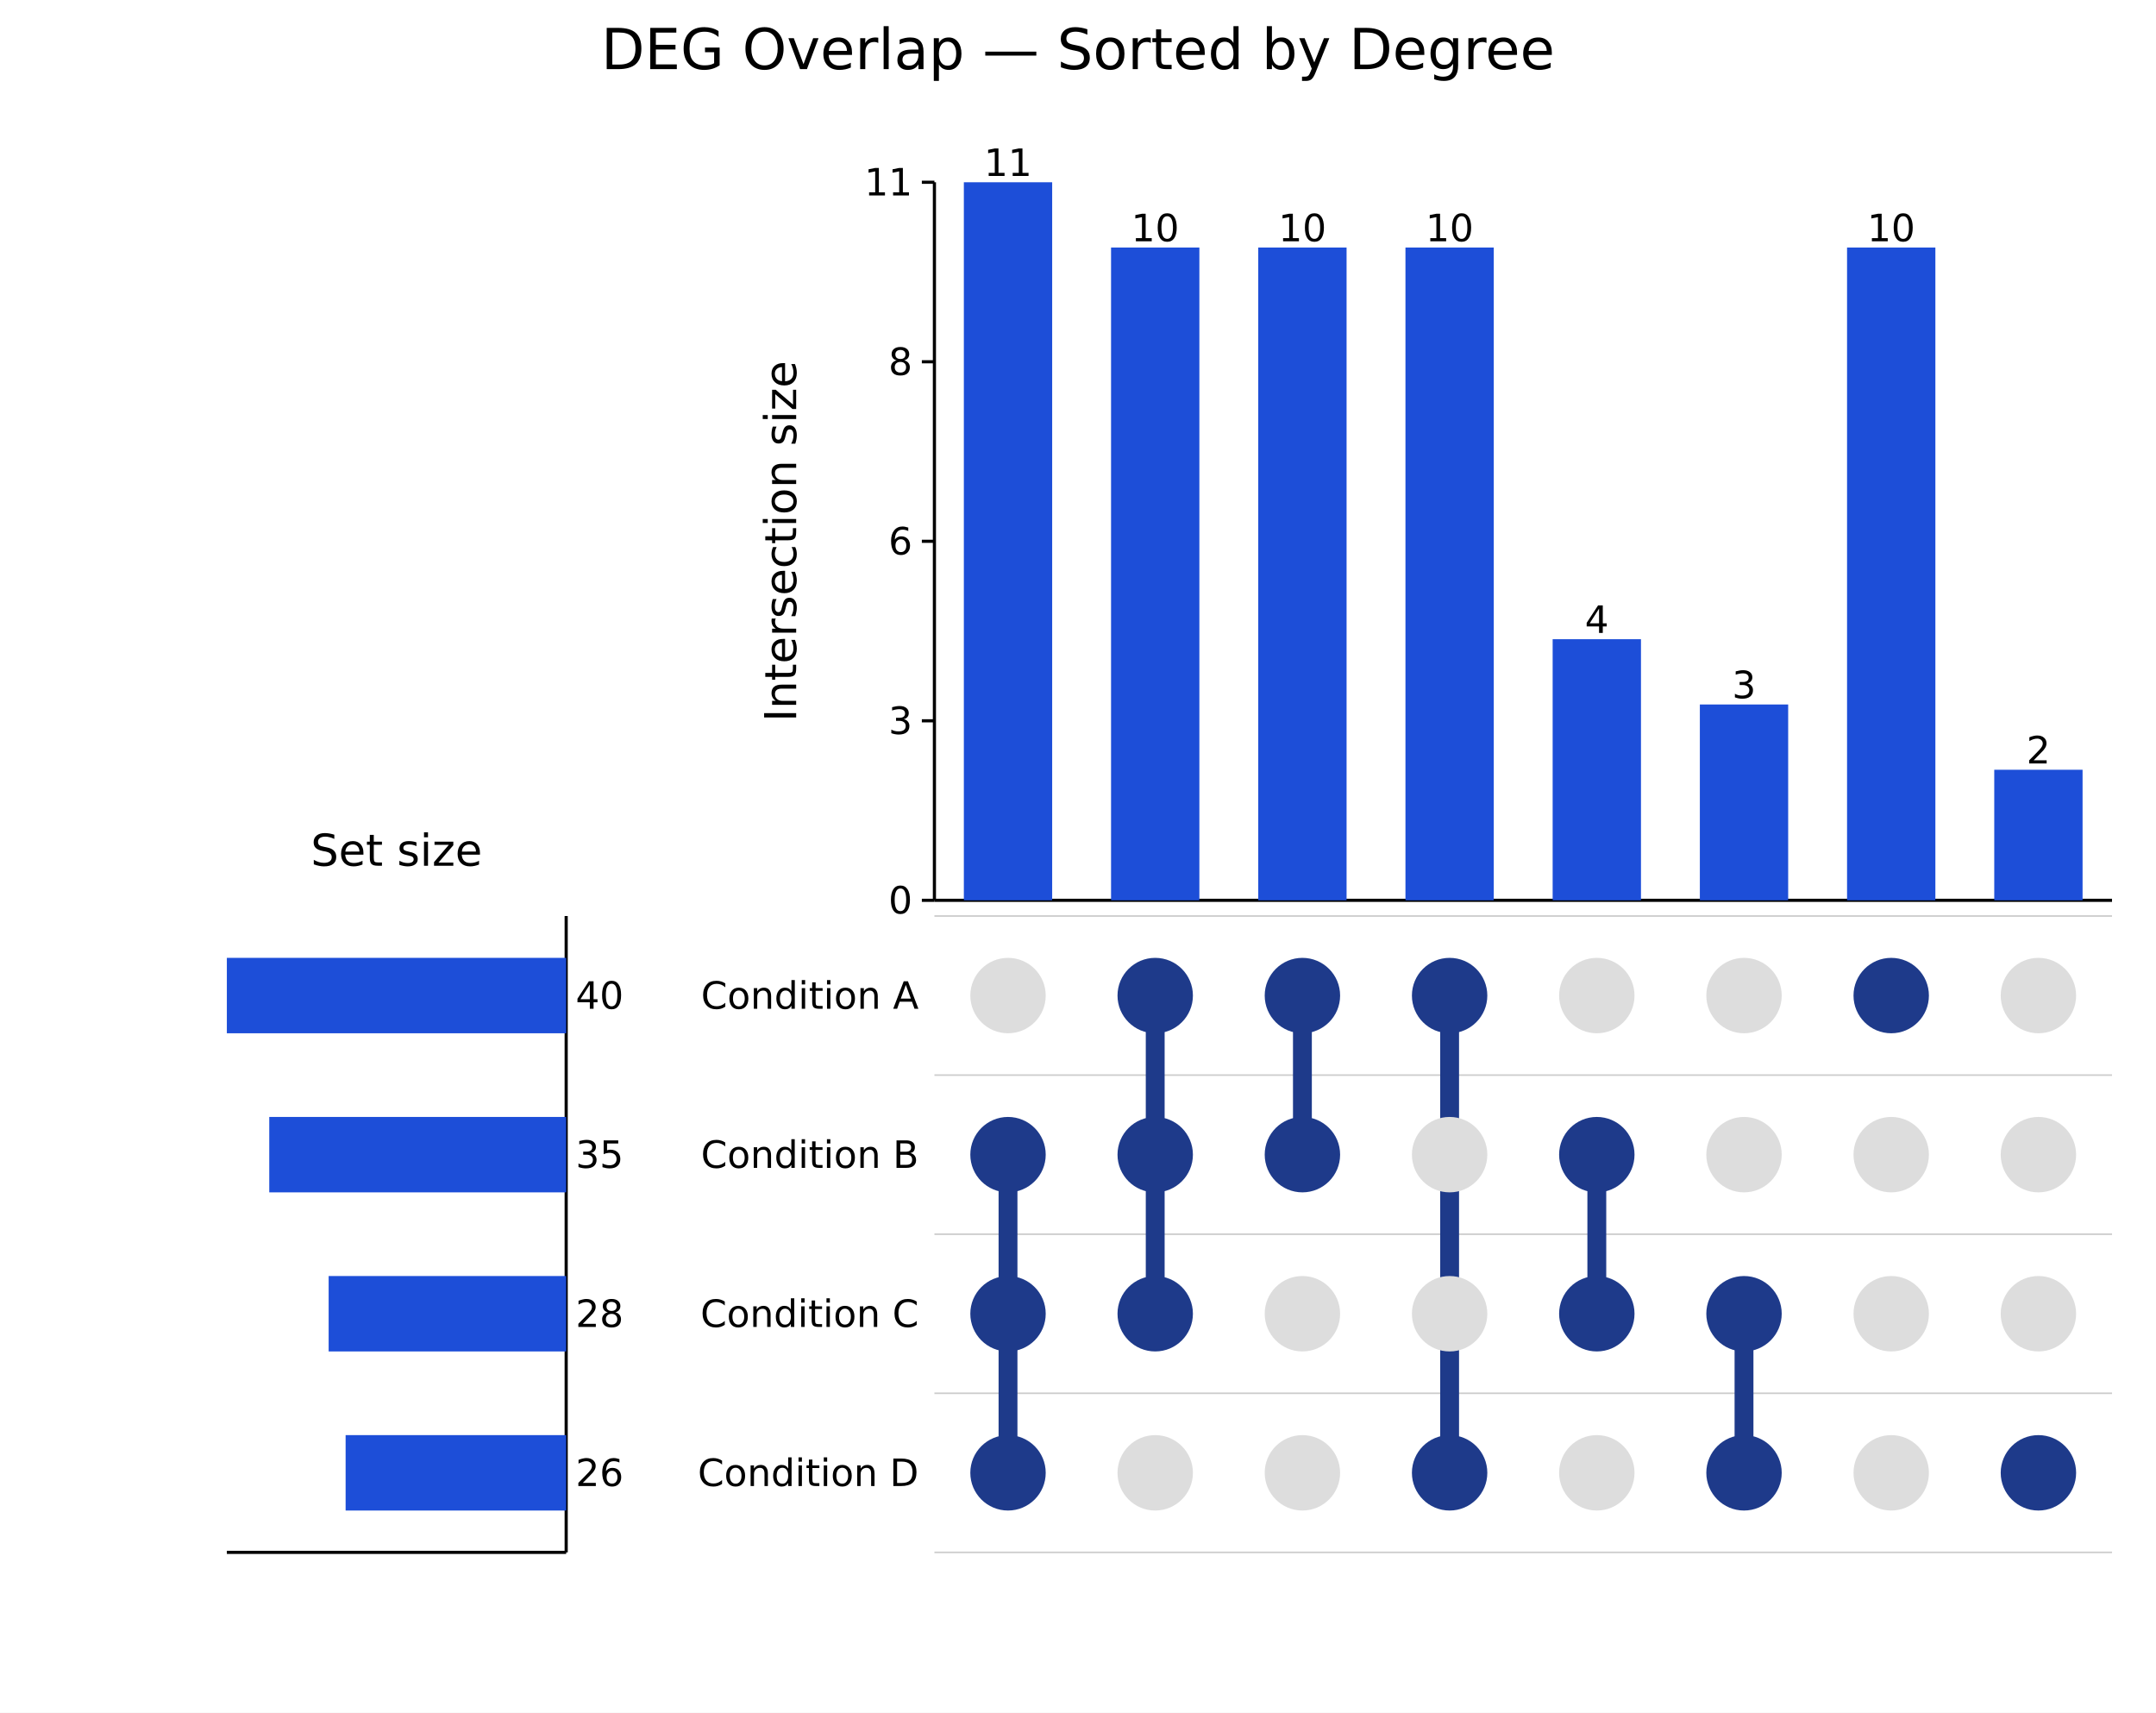
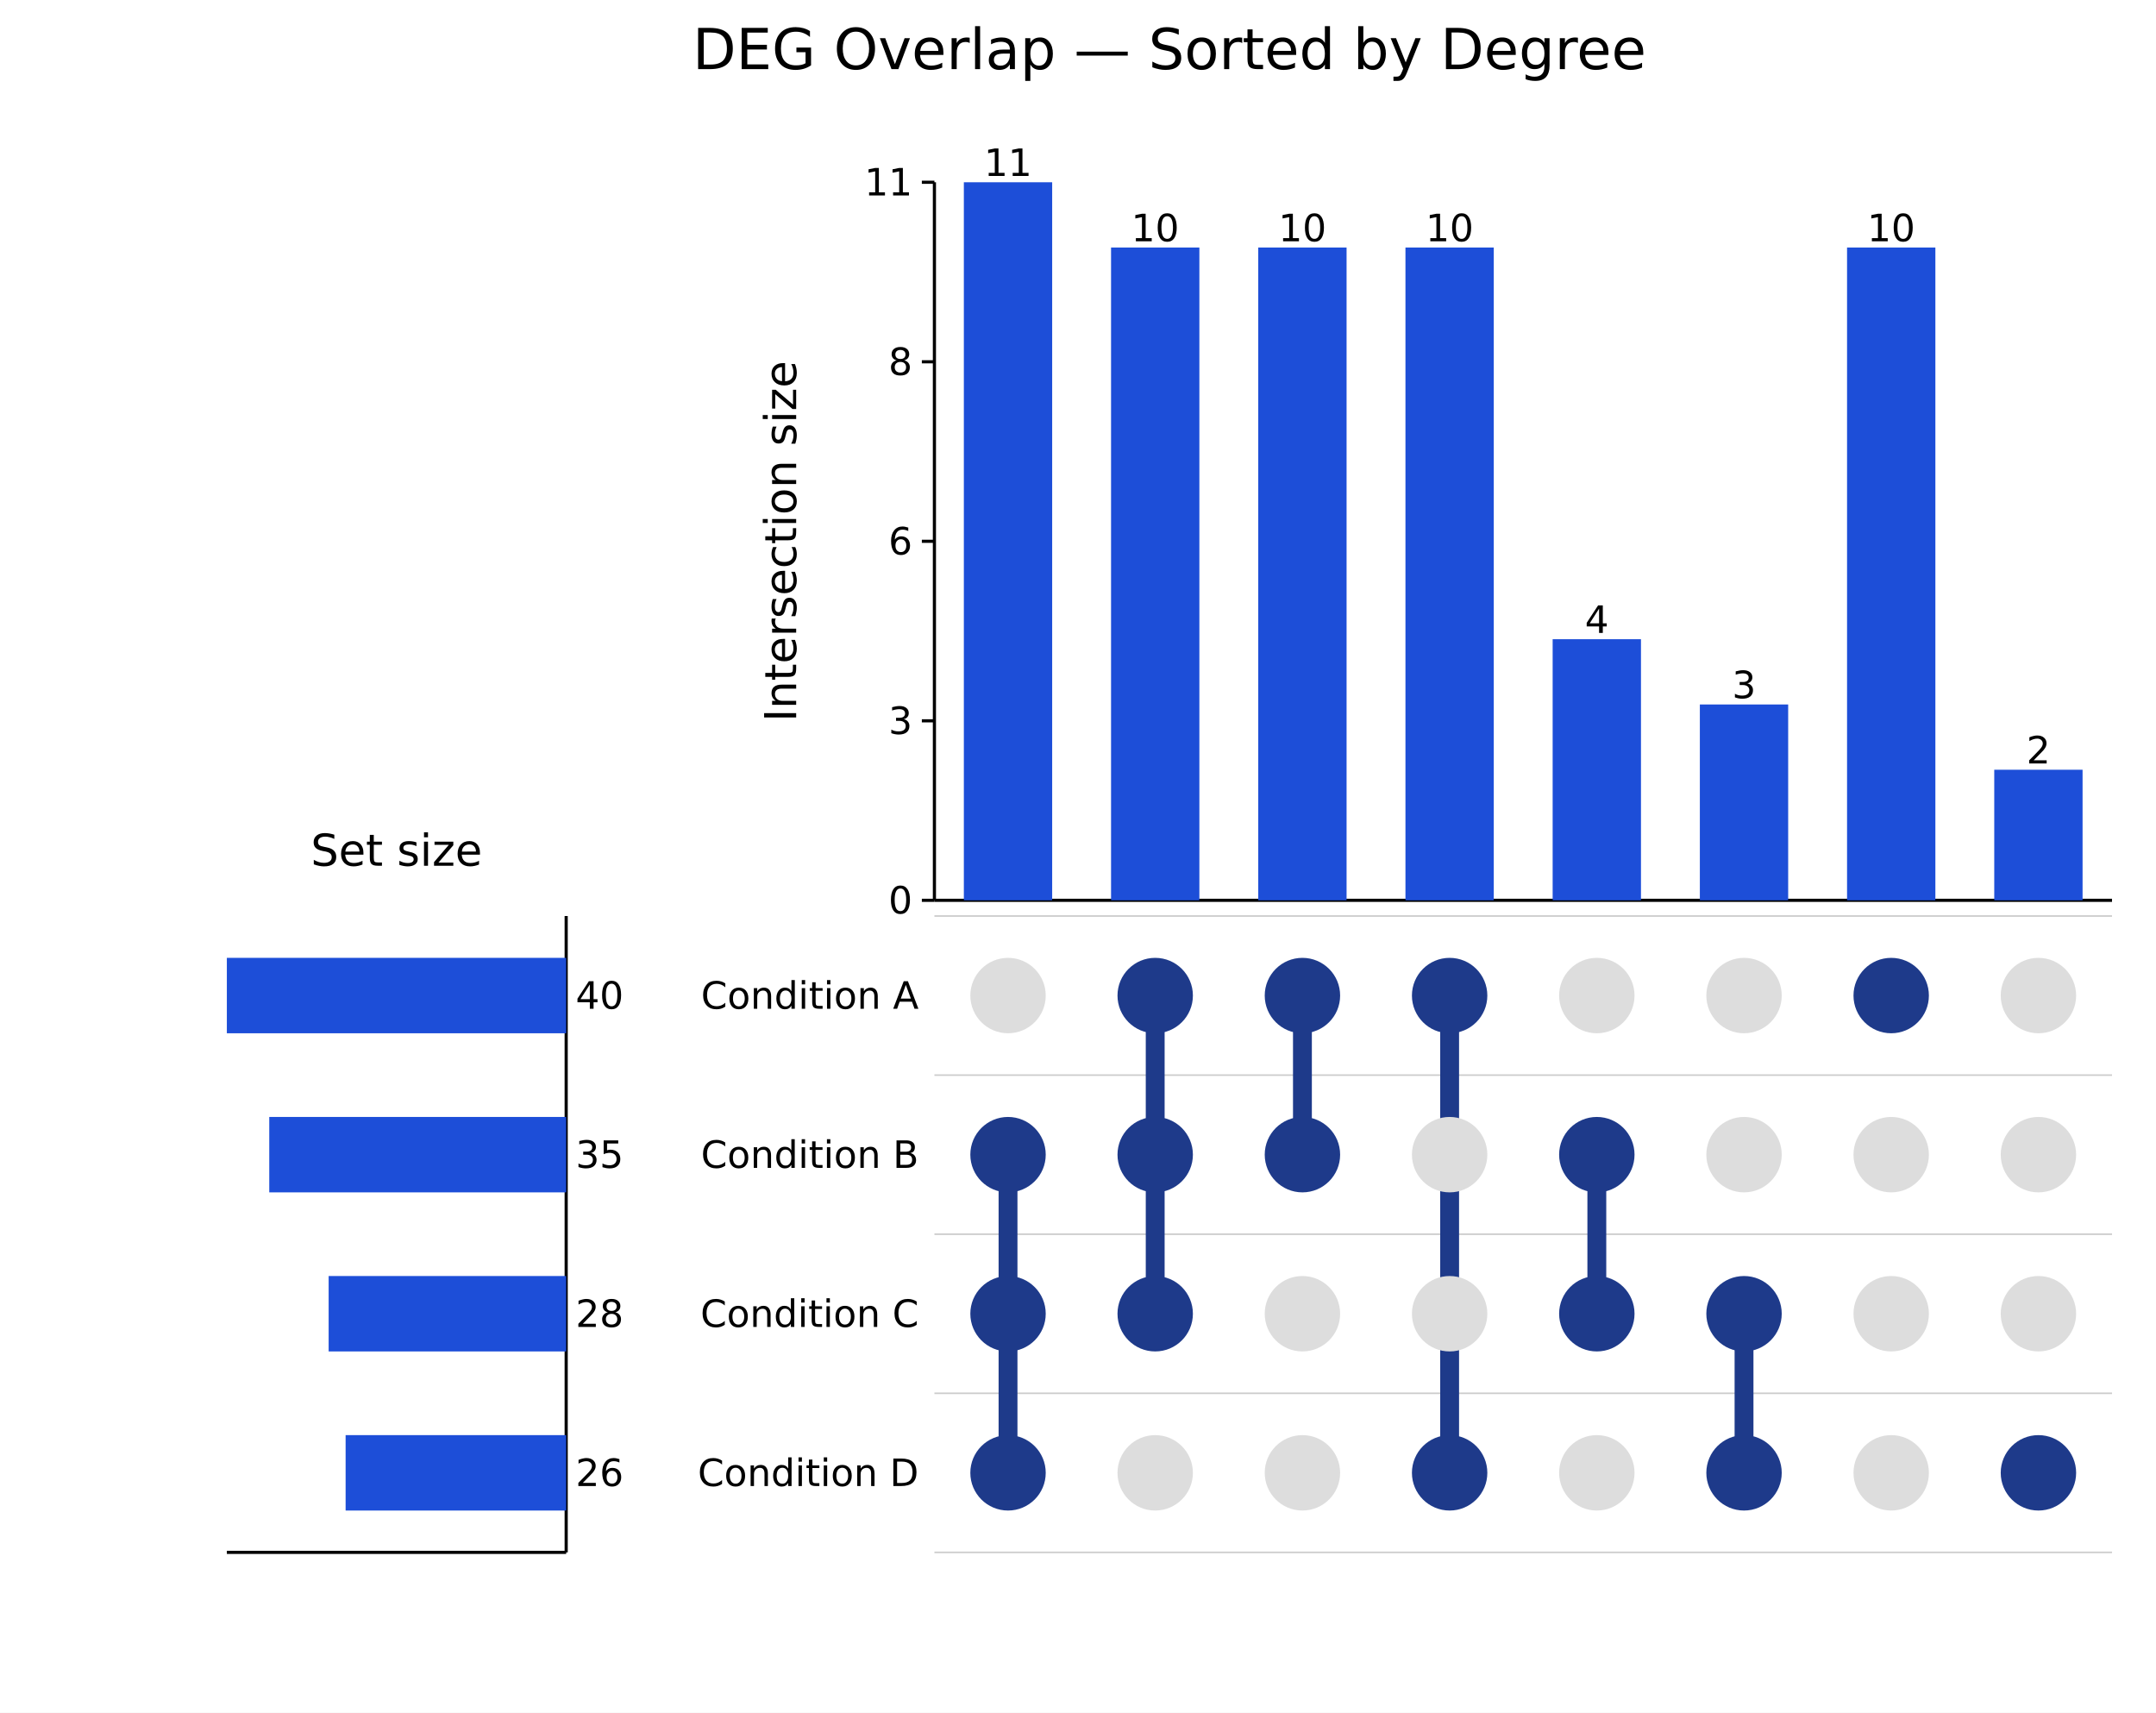
<svg xmlns="http://www.w3.org/2000/svg" width="686.2" height="545" font-family="DejaVu Sans, Liberation Sans, Arial, sans-serif" fill="black">
  <rect width="100%" height="100%" fill="white" />
-   <text x="343.1" y="22" font-size="18" text-anchor="middle">DEG Overlap — Sorted by Degree</text>
-   <line x1="180.2" y1="291.5" x2="180.2" y2="494" stroke="black" stroke-width="1" />
-   <line x1="72.2" y1="494" x2="180.2" y2="494" stroke="black" stroke-width="1" />
-   <rect x="72.2" y="304.812" width="108" height="24" fill="#1d4ed8" />
-   <text x="183.2" y="321.012" font-size="12" text-anchor="start">40</text>
-   <rect x="85.7" y="355.438" width="94.5" height="24" fill="#1d4ed8" />
-   <text x="183.2" y="371.637" font-size="12" text-anchor="start">35</text>
-   <rect x="104.6" y="406.062" width="75.6" height="24" fill="#1d4ed8" />
-   <text x="183.2" y="422.262" font-size="12" text-anchor="start">28</text>
-   <rect x="110" y="456.688" width="70.2" height="24" fill="#1d4ed8" />
-   <text x="183.2" y="472.887" font-size="12" text-anchor="start">26</text>
+   <text x="372.2" y="22" font-size="18" text-anchor="middle">DEG Overlap — Sorted by Degree</text>
+   <line x1="180.2" y1="291.5" x2="180.2" y2="494" stroke="#000000" stroke-width="1" />
+   <line x1="72.2" y1="494" x2="180.2" y2="494" stroke="#000000" stroke-width="1" />
+   <rect x="72.2" y="304.81" width="108" height="24" fill="#1d4ed8" />
+   <text x="183.2" y="321.01" font-size="12" text-anchor="start">40</text>
+   <rect x="85.7" y="355.44" width="94.5" height="24" fill="#1d4ed8" />
+   <text x="183.2" y="371.64" font-size="12" text-anchor="start">35</text>
+   <rect x="104.6" y="406.06" width="75.6" height="24" fill="#1d4ed8" />
+   <text x="183.2" y="422.26" font-size="12" text-anchor="start">28</text>
+   <rect x="110" y="456.69" width="70.2" height="24" fill="#1d4ed8" />
+   <text x="183.2" y="472.89" font-size="12" text-anchor="start">26</text>
  <text x="126.2" y="275.5" font-size="14" text-anchor="middle">Set size</text>
-   <text x="292.4" y="321.012" font-size="12" text-anchor="end">Condition A</text>
-   <text x="292.4" y="371.637" font-size="12" text-anchor="end">Condition B</text>
-   <text x="292.4" y="422.262" font-size="12" text-anchor="end">Condition C</text>
-   <text x="292.4" y="472.887" font-size="12" text-anchor="end">Condition D</text>
-   <line x1="297.4" y1="58" x2="297.4" y2="286.5" stroke="black" stroke-width="1" />
-   <line x1="297.4" y1="286.5" x2="672.2" y2="286.5" stroke="black" stroke-width="1" />
-   <line x1="293.4" y1="286.5" x2="297.4" y2="286.5" stroke="black" stroke-width="1" />
+   <text x="292.4" y="321.01" font-size="12" text-anchor="end">Condition A</text>
+   <text x="292.4" y="371.64" font-size="12" text-anchor="end">Condition B</text>
+   <text x="292.4" y="422.26" font-size="12" text-anchor="end">Condition C</text>
+   <text x="292.4" y="472.89" font-size="12" text-anchor="end">Condition D</text>
+   <line x1="297.4" y1="58" x2="297.4" y2="286.5" stroke="#000000" stroke-width="1" />
+   <line x1="297.4" y1="286.5" x2="672.2" y2="286.5" stroke="#000000" stroke-width="1" />
+   <line x1="293.4" y1="286.5" x2="297.4" y2="286.5" stroke="#000000" stroke-width="1" />
  <text x="290.4" y="290.7" font-size="12" text-anchor="end">0</text>
-   <line x1="293.4" y1="229.375" x2="297.4" y2="229.375" stroke="black" stroke-width="1" />
-   <text x="290.4" y="233.575" font-size="12" text-anchor="end">3</text>
-   <line x1="293.4" y1="172.25" x2="297.4" y2="172.25" stroke="black" stroke-width="1" />
+   <line x1="293.4" y1="229.38" x2="297.4" y2="229.38" stroke="#000000" stroke-width="1" />
+   <text x="290.4" y="233.58" font-size="12" text-anchor="end">3</text>
+   <line x1="293.4" y1="172.25" x2="297.4" y2="172.25" stroke="#000000" stroke-width="1" />
  <text x="290.4" y="176.45" font-size="12" text-anchor="end">6</text>
-   <line x1="293.4" y1="115.125" x2="297.4" y2="115.125" stroke="black" stroke-width="1" />
-   <text x="290.4" y="119.325" font-size="12" text-anchor="end">8</text>
-   <line x1="293.4" y1="58" x2="297.4" y2="58" stroke="black" stroke-width="1" />
+   <line x1="293.4" y1="115.13" x2="297.4" y2="115.13" stroke="#000000" stroke-width="1" />
+   <text x="290.4" y="119.33" font-size="12" text-anchor="end">8</text>
+   <line x1="293.4" y1="58" x2="297.4" y2="58" stroke="#000000" stroke-width="1" />
  <text x="290.4" y="62.2" font-size="12" text-anchor="end">11</text>
  <text x="253.4" y="172.25" font-size="14" text-anchor="middle" transform="rotate(-90,253.4,172.25)">Intersection size</text>
  <rect x="306.77" y="58" width="28.11" height="228.5" fill="#1d4ed8" />
-   <text x="320.825" y="56" font-size="12" text-anchor="middle">11</text>
-   <rect x="353.62" y="78.773" width="28.11" height="207.727" fill="#1d4ed8" />
-   <text x="367.675" y="76.773" font-size="12" text-anchor="middle">10</text>
-   <rect x="400.47" y="78.773" width="28.11" height="207.727" fill="#1d4ed8" />
-   <text x="414.525" y="76.773" font-size="12" text-anchor="middle">10</text>
-   <rect x="447.32" y="78.773" width="28.11" height="207.727" fill="#1d4ed8" />
-   <text x="461.375" y="76.773" font-size="12" text-anchor="middle">10</text>
-   <rect x="494.17" y="203.409" width="28.11" height="83.091" fill="#1d4ed8" />
-   <text x="508.225" y="201.409" font-size="12" text-anchor="middle">4</text>
-   <rect x="541.02" y="224.182" width="28.11" height="62.318" fill="#1d4ed8" />
-   <text x="555.075" y="222.182" font-size="12" text-anchor="middle">3</text>
-   <rect x="587.87" y="78.773" width="28.11" height="207.727" fill="#1d4ed8" />
-   <text x="601.925" y="76.773" font-size="12" text-anchor="middle">10</text>
-   <rect x="634.72" y="244.955" width="28.11" height="41.545" fill="#1d4ed8" />
-   <text x="648.775" y="242.955" font-size="12" text-anchor="middle">2</text>
-   <line x1="297.4" y1="291.5" x2="672.2" y2="291.5" stroke="#ccc" stroke-width="0.5" />
-   <line x1="297.4" y1="342.125" x2="672.2" y2="342.125" stroke="#ccc" stroke-width="0.5" />
-   <line x1="297.4" y1="392.75" x2="672.2" y2="392.75" stroke="#ccc" stroke-width="0.5" />
-   <line x1="297.4" y1="443.375" x2="672.2" y2="443.375" stroke="#ccc" stroke-width="0.5" />
-   <line x1="297.4" y1="494" x2="672.2" y2="494" stroke="#ccc" stroke-width="0.5" />
-   <line x1="320.825" y1="367.438" x2="320.825" y2="468.688" stroke="#1e3a8a" stroke-width="6" />
-   <circle cx="320.825" cy="316.812" r="12" fill="#dddddd" />
-   <circle cx="320.825" cy="367.438" r="12" fill="#1e3a8a" />
-   <circle cx="320.825" cy="418.062" r="12" fill="#1e3a8a" />
-   <circle cx="320.825" cy="468.688" r="12" fill="#1e3a8a" />
-   <line x1="367.675" y1="316.812" x2="367.675" y2="418.062" stroke="#1e3a8a" stroke-width="6" />
-   <circle cx="367.675" cy="316.812" r="12" fill="#1e3a8a" />
-   <circle cx="367.675" cy="367.438" r="12" fill="#1e3a8a" />
-   <circle cx="367.675" cy="418.062" r="12" fill="#1e3a8a" />
-   <circle cx="367.675" cy="468.688" r="12" fill="#dddddd" />
-   <line x1="414.525" y1="316.812" x2="414.525" y2="367.438" stroke="#1e3a8a" stroke-width="6" />
-   <circle cx="414.525" cy="316.812" r="12" fill="#1e3a8a" />
-   <circle cx="414.525" cy="367.438" r="12" fill="#1e3a8a" />
-   <circle cx="414.525" cy="418.062" r="12" fill="#dddddd" />
-   <circle cx="414.525" cy="468.688" r="12" fill="#dddddd" />
-   <line x1="461.375" y1="316.812" x2="461.375" y2="468.688" stroke="#1e3a8a" stroke-width="6" />
-   <circle cx="461.375" cy="316.812" r="12" fill="#1e3a8a" />
-   <circle cx="461.375" cy="367.438" r="12" fill="#dddddd" />
-   <circle cx="461.375" cy="418.062" r="12" fill="#dddddd" />
-   <circle cx="461.375" cy="468.688" r="12" fill="#1e3a8a" />
-   <line x1="508.225" y1="367.438" x2="508.225" y2="418.062" stroke="#1e3a8a" stroke-width="6" />
-   <circle cx="508.225" cy="316.812" r="12" fill="#dddddd" />
-   <circle cx="508.225" cy="367.438" r="12" fill="#1e3a8a" />
-   <circle cx="508.225" cy="418.062" r="12" fill="#1e3a8a" />
-   <circle cx="508.225" cy="468.688" r="12" fill="#dddddd" />
-   <line x1="555.075" y1="418.062" x2="555.075" y2="468.688" stroke="#1e3a8a" stroke-width="6" />
-   <circle cx="555.075" cy="316.812" r="12" fill="#dddddd" />
-   <circle cx="555.075" cy="367.438" r="12" fill="#dddddd" />
-   <circle cx="555.075" cy="418.062" r="12" fill="#1e3a8a" />
-   <circle cx="555.075" cy="468.688" r="12" fill="#1e3a8a" />
-   <circle cx="601.925" cy="316.812" r="12" fill="#1e3a8a" />
-   <circle cx="601.925" cy="367.438" r="12" fill="#dddddd" />
-   <circle cx="601.925" cy="418.062" r="12" fill="#dddddd" />
-   <circle cx="601.925" cy="468.688" r="12" fill="#dddddd" />
-   <circle cx="648.775" cy="316.812" r="12" fill="#dddddd" />
-   <circle cx="648.775" cy="367.438" r="12" fill="#dddddd" />
-   <circle cx="648.775" cy="418.062" r="12" fill="#dddddd" />
-   <circle cx="648.775" cy="468.688" r="12" fill="#1e3a8a" />
+   <text x="320.83" y="56" font-size="12" text-anchor="middle">11</text>
+   <rect x="353.62" y="78.77" width="28.11" height="207.73" fill="#1d4ed8" />
+   <text x="367.67" y="76.77" font-size="12" text-anchor="middle">10</text>
+   <rect x="400.47" y="78.77" width="28.11" height="207.73" fill="#1d4ed8" />
+   <text x="414.53" y="76.77" font-size="12" text-anchor="middle">10</text>
+   <rect x="447.32" y="78.77" width="28.11" height="207.73" fill="#1d4ed8" />
+   <text x="461.38" y="76.77" font-size="12" text-anchor="middle">10</text>
+   <rect x="494.17" y="203.41" width="28.11" height="83.09" fill="#1d4ed8" />
+   <text x="508.23" y="201.41" font-size="12" text-anchor="middle">4</text>
+   <rect x="541.02" y="224.18" width="28.11" height="62.32" fill="#1d4ed8" />
+   <text x="555.08" y="222.18" font-size="12" text-anchor="middle">3</text>
+   <rect x="587.87" y="78.77" width="28.11" height="207.73" fill="#1d4ed8" />
+   <text x="601.92" y="76.77" font-size="12" text-anchor="middle">10</text>
+   <rect x="634.72" y="244.95" width="28.11" height="41.55" fill="#1d4ed8" />
+   <text x="648.78" y="242.95" font-size="12" text-anchor="middle">2</text>
+   <line x1="297.4" y1="291.5" x2="672.2" y2="291.5" stroke="#cccccc" stroke-width="0.5" />
+   <line x1="297.4" y1="342.13" x2="672.2" y2="342.13" stroke="#cccccc" stroke-width="0.5" />
+   <line x1="297.4" y1="392.75" x2="672.2" y2="392.75" stroke="#cccccc" stroke-width="0.5" />
+   <line x1="297.4" y1="443.38" x2="672.2" y2="443.38" stroke="#cccccc" stroke-width="0.5" />
+   <line x1="297.4" y1="494" x2="672.2" y2="494" stroke="#cccccc" stroke-width="0.5" />
+   <line x1="320.83" y1="367.44" x2="320.83" y2="468.69" stroke="#1e3a8a" stroke-width="6" />
+   <circle cx="320.83" cy="316.81" r="12" fill="#dddddd" />
+   <circle cx="320.83" cy="367.44" r="12" fill="#1e3a8a" />
+   <circle cx="320.83" cy="418.06" r="12" fill="#1e3a8a" />
+   <circle cx="320.83" cy="468.69" r="12" fill="#1e3a8a" />
+   <line x1="367.67" y1="316.81" x2="367.67" y2="418.06" stroke="#1e3a8a" stroke-width="6" />
+   <circle cx="367.67" cy="316.81" r="12" fill="#1e3a8a" />
+   <circle cx="367.67" cy="367.44" r="12" fill="#1e3a8a" />
+   <circle cx="367.67" cy="418.06" r="12" fill="#1e3a8a" />
+   <circle cx="367.67" cy="468.69" r="12" fill="#dddddd" />
+   <line x1="414.53" y1="316.81" x2="414.53" y2="367.44" stroke="#1e3a8a" stroke-width="6" />
+   <circle cx="414.53" cy="316.81" r="12" fill="#1e3a8a" />
+   <circle cx="414.53" cy="367.44" r="12" fill="#1e3a8a" />
+   <circle cx="414.53" cy="418.06" r="12" fill="#dddddd" />
+   <circle cx="414.53" cy="468.69" r="12" fill="#dddddd" />
+   <line x1="461.38" y1="316.81" x2="461.38" y2="468.69" stroke="#1e3a8a" stroke-width="6" />
+   <circle cx="461.38" cy="316.81" r="12" fill="#1e3a8a" />
+   <circle cx="461.38" cy="367.44" r="12" fill="#dddddd" />
+   <circle cx="461.38" cy="418.06" r="12" fill="#dddddd" />
+   <circle cx="461.38" cy="468.69" r="12" fill="#1e3a8a" />
+   <line x1="508.23" y1="367.44" x2="508.23" y2="418.06" stroke="#1e3a8a" stroke-width="6" />
+   <circle cx="508.23" cy="316.81" r="12" fill="#dddddd" />
+   <circle cx="508.23" cy="367.44" r="12" fill="#1e3a8a" />
+   <circle cx="508.23" cy="418.06" r="12" fill="#1e3a8a" />
+   <circle cx="508.23" cy="468.69" r="12" fill="#dddddd" />
+   <line x1="555.08" y1="418.06" x2="555.08" y2="468.69" stroke="#1e3a8a" stroke-width="6" />
+   <circle cx="555.08" cy="316.81" r="12" fill="#dddddd" />
+   <circle cx="555.08" cy="367.44" r="12" fill="#dddddd" />
+   <circle cx="555.08" cy="418.06" r="12" fill="#1e3a8a" />
+   <circle cx="555.08" cy="468.69" r="12" fill="#1e3a8a" />
+   <circle cx="601.92" cy="316.81" r="12" fill="#1e3a8a" />
+   <circle cx="601.92" cy="367.44" r="12" fill="#dddddd" />
+   <circle cx="601.92" cy="418.06" r="12" fill="#dddddd" />
+   <circle cx="601.92" cy="468.69" r="12" fill="#dddddd" />
+   <circle cx="648.78" cy="316.81" r="12" fill="#dddddd" />
+   <circle cx="648.78" cy="367.44" r="12" fill="#dddddd" />
+   <circle cx="648.78" cy="418.06" r="12" fill="#dddddd" />
+   <circle cx="648.78" cy="468.69" r="12" fill="#1e3a8a" />
</svg>
